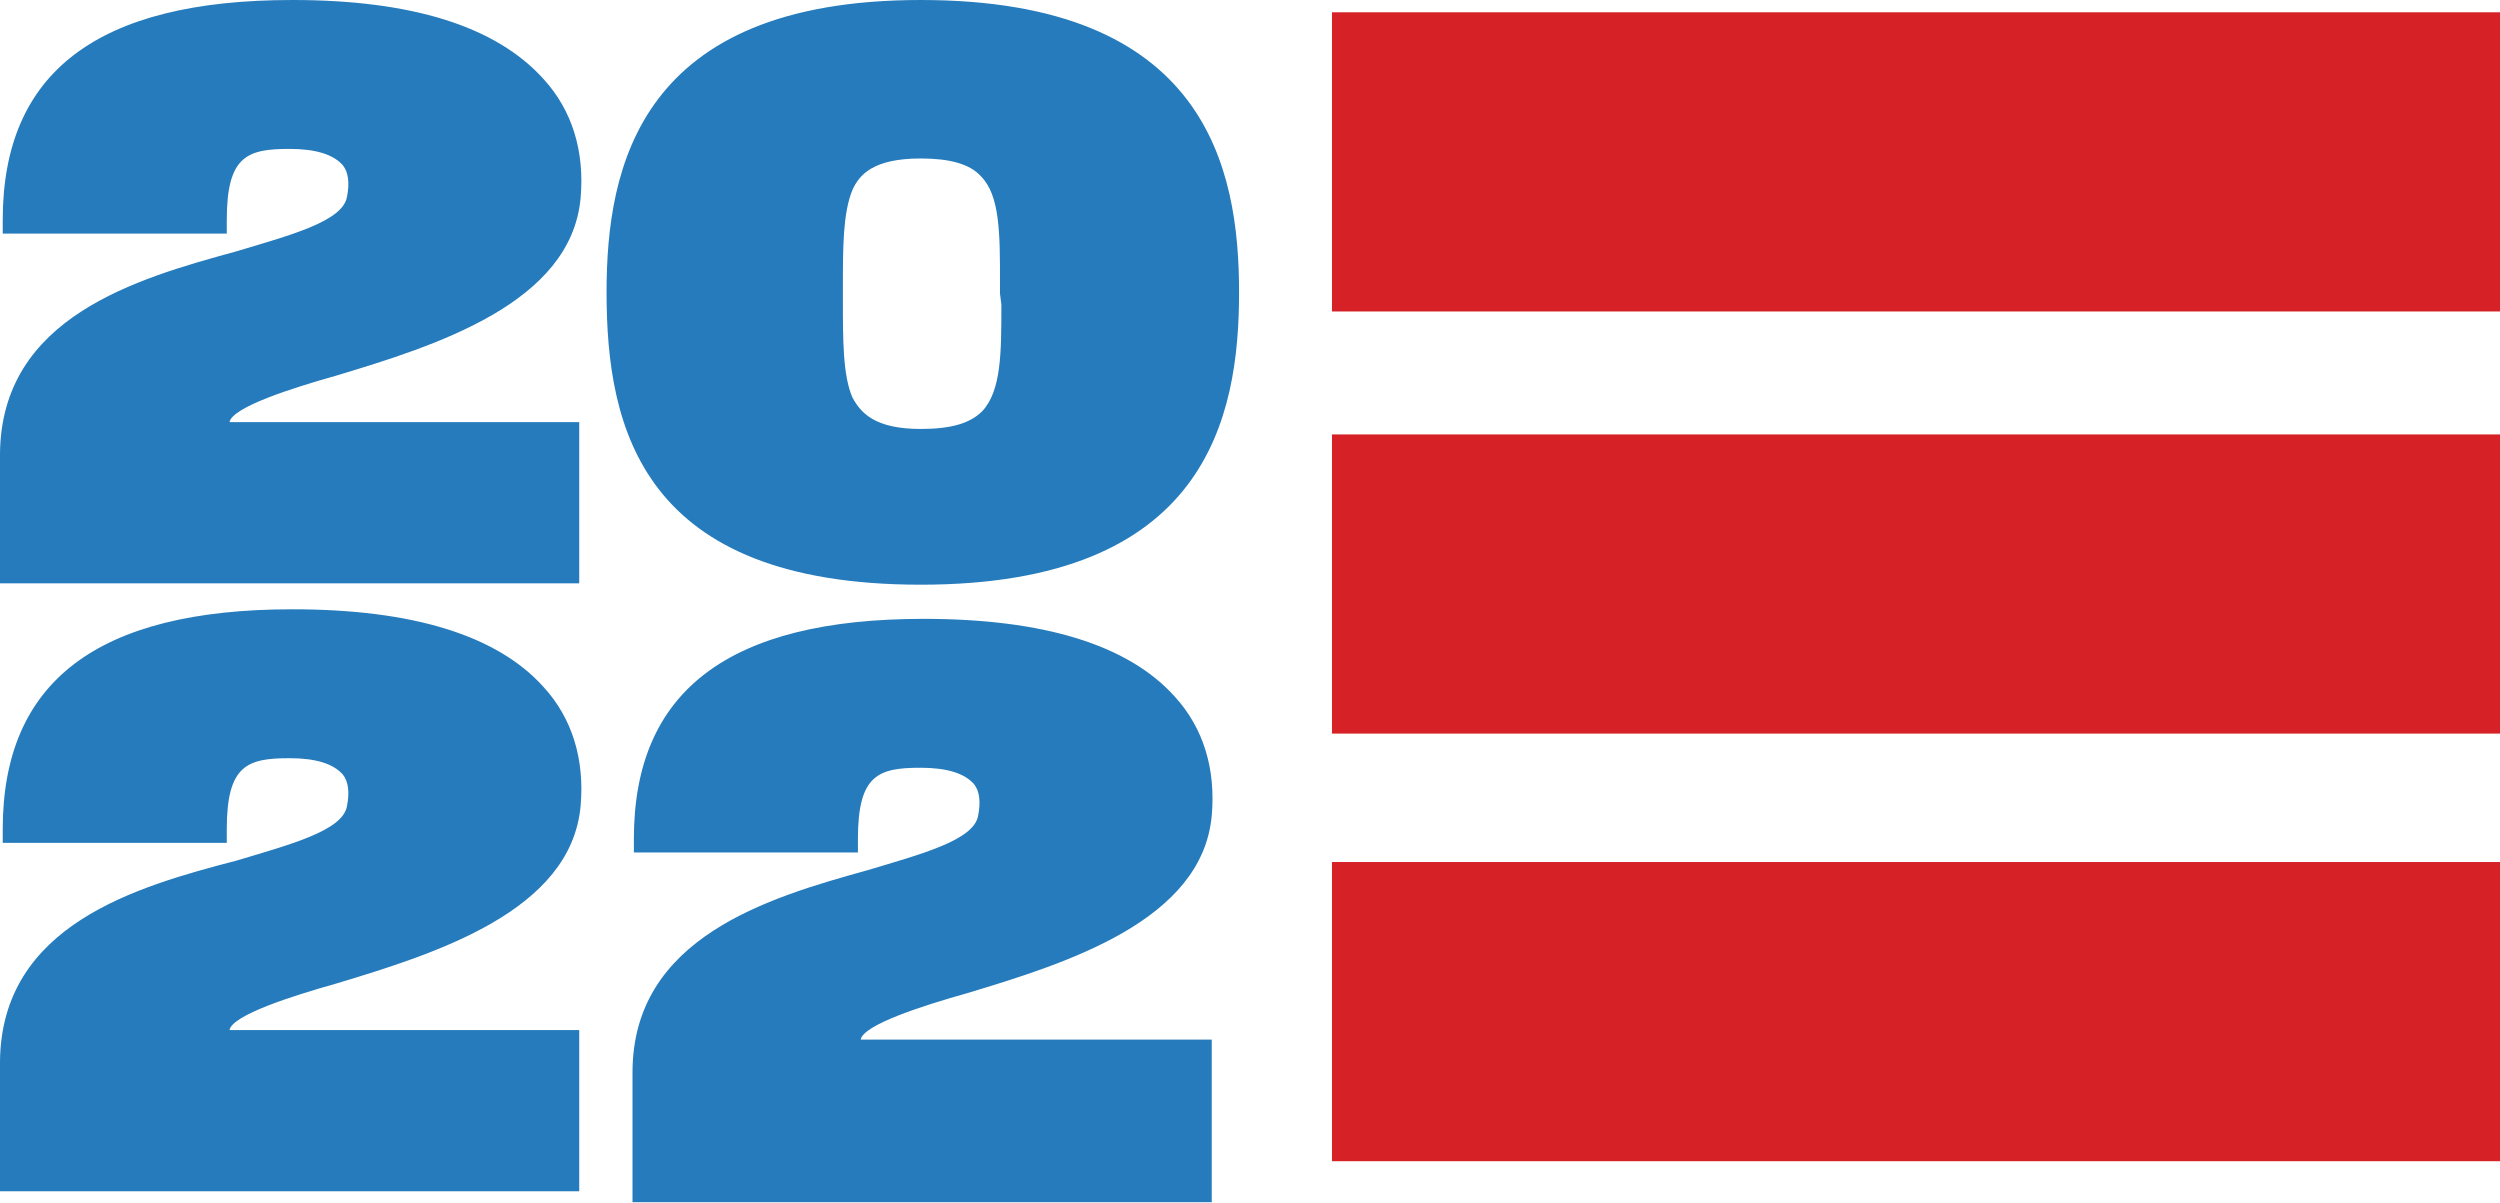
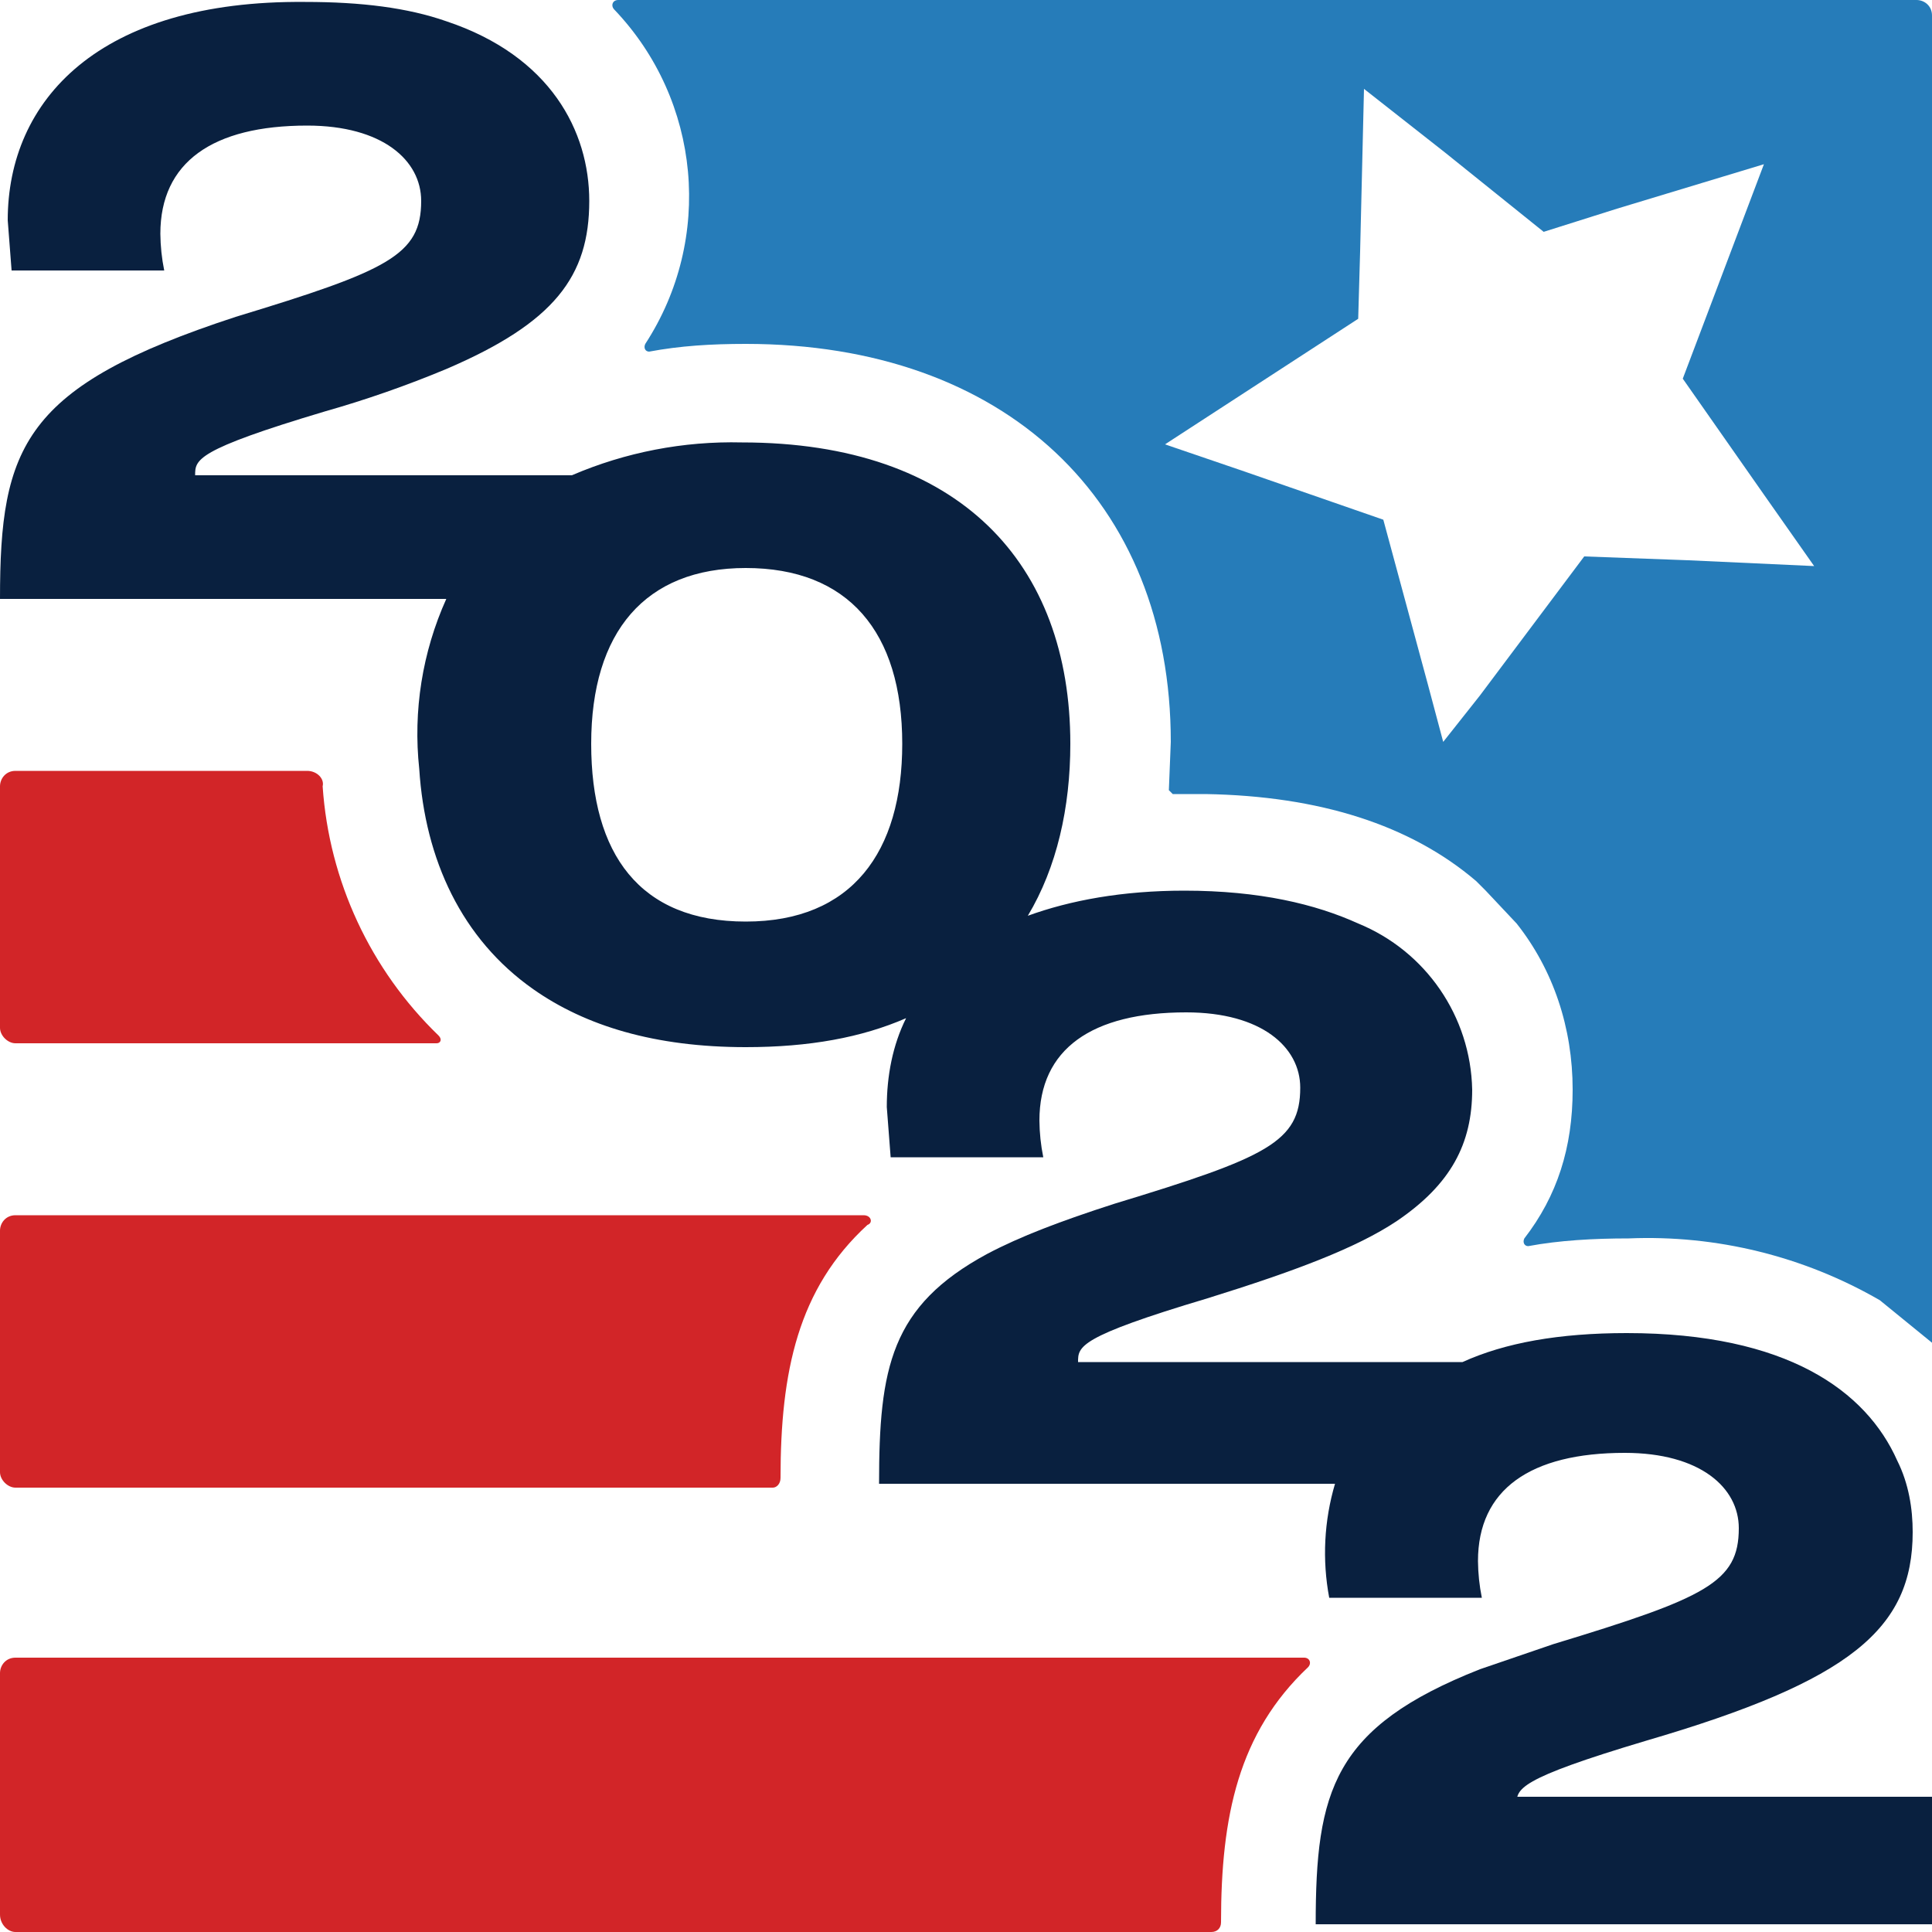
- <svg xmlns="http://www.w3.org/2000/svg" viewBox="0 0 183 88" style="enable-background:new 0 0 183 88" xml:space="preserve">
-   <path d="M97.5 63.1H183V85H97.5zm0-62.2H183v21.9H97.5zm0 30.9H183v21.9H97.5z" style="fill:#d62227" />
-   <path d="M67.4 0c-20.6 0-23 12.2-23 21.4 0 10 2.6 21.4 23 21.4 20.9 0 23.3-12.2 23.3-21.4C90.7 12.3 88.3 0 67.4 0zm5.9 22.3c0 3.5 0 6.3-1.4 7.8-.9.9-2.3 1.3-4.5 1.3-3.4 0-4.4-1.2-5-2.3-.7-1.6-.7-4.2-.7-7.1v-1c0-2.9 0-5.4.7-7.1.5-1.1 1.5-2.3 5-2.3 2.1 0 3.6.4 4.4 1.3 1.4 1.4 1.4 4.2 1.4 7.8v.8l.1.8zm-30.9 8.6H16.8c.2-1.1 4.6-2.5 7.8-3.4 7.3-2.2 17.2-5.3 17.9-13 .3-3.4-.6-6.4-2.7-8.7C36.3 1.9 30.1 0 21.4 0 7.1 0 .2 5.3.2 16.1v1h16.4v-1c0-4.7 1.5-5.2 4.6-5.2 1.9 0 3.2.4 3.9 1.2.4.5.5 1.3.3 2.3-.3 1.8-4.1 2.8-8.1 4C10 20.4.1 23.2 0 33.2v9.5h42.4V30.9zm0 44.5H16.8c.2-1.1 4.6-2.5 7.8-3.4 7.3-2.2 17.2-5.3 17.9-13 .3-3.4-.6-6.4-2.7-8.7-3.4-3.8-9.6-5.7-18.4-5.7C7.1 44.6.2 49.9.2 60.7v1h16.4v-1c0-4.7 1.5-5.2 4.6-5.2 1.9 0 3.2.4 3.9 1.2.4.5.5 1.3.3 2.3-.3 1.8-4.1 2.8-8.1 4C10 64.9.1 67.7 0 77.7v9.5h42.4V75.4zm46.3.7H63c.2-1.1 4.6-2.5 7.8-3.4 7.3-2.2 17.2-5.3 17.9-13 .3-3.4-.6-6.4-2.7-8.7-3.4-3.8-9.6-5.7-18.4-5.7-14.3 0-21.2 5.3-21.2 16.1v1h16.4v-1c0-4.7 1.5-5.2 4.6-5.2 1.9 0 3.2.4 3.9 1.2.4.5.5 1.3.3 2.3-.3 1.8-4.1 2.8-8.1 4-7.2 2-17.2 4.9-17.2 14.8V88h42.4V76.1z" style="fill:#257bbc" />
+ <svg xmlns="http://www.w3.org/2000/svg" viewBox="0 0 100 100" xml:space="preserve">
+   <path d="M100 46V.8c0-.5-.4-.8-.8-.8H32c-.3 0-.4.3-.2.5a14 14 0 0 1 1.6 17.3c-.1.2 0 .4.2.4 1.6-.3 3.2-.4 5-.4 13.4 0 22 8.1 22 20.6l-.1 2.5.2.2h1.7c5.9.1 10.6 1.6 14 4.5l.5.5 1.6 1.7c1.9 2.4 2.9 5.4 2.9 8.6 0 3-.8 5.5-2.5 7.7-.1.2 0 .4.2.4 1.6-.3 3.4-.4 5.2-.4a24 24 0 0 1 13 3.2l2.7 2.2h.1L100 46zm-25.3-7.6-.8-3-2.3-8.5-7.2-2.5-4.1-1.4 2-1.3 8-5.2.1-3.5.2-8.4 4.2 3.3 5.1 4.1 3.8-1.2 7.6-2.3-2.8 7.4-1.4 3.7 4.2 6 2.6 3.7-6.5-.3-5.4-.2-5.4 7.2-1.9 2.4z" fill="#267cb9" />
+   <path d="M78.5 93.4c0-.8 0-1.3 6.7-3.3C95.8 87 99 84.3 99 79.3c0-1.2-.2-2.5-.8-3.7-1.6-3.6-5.7-6.6-14-6.6-3.5 0-6.3.5-8.5 1.5H55.8c0-.8 0-1.3 6.7-3.3 4.5-1.4 7.7-2.6 9.8-4 2.8-1.9 3.9-4 3.9-6.8a9.5 9.5 0 0 0-5.9-8.6c-2.2-1-5.1-1.7-9-1.7-3.2 0-5.9.5-8.1 1.3 1.5-2.5 2.2-5.6 2.2-8.9 0-9.3-5.7-15.6-17-15.6a21 21 0 0 0-8.8 1.7H10.1c0-.8 0-1.3 6.7-3.3a56 56 0 0 0 6.3-2.2c5.6-2.4 7.4-4.8 7.4-8.7 0-3.6-2-7.5-7.4-9.3-2-.7-4.4-1-7.3-1C5.1 0 .4 5.2.4 11.4L.6 14h7.9a10 10 0 0 1-.2-1.9c0-3.7 2.7-5.6 7.6-5.6 3.9 0 5.9 1.8 5.9 3.9 0 2.8-1.7 3.6-9.6 6C1.2 20 0 23.1 0 31h23.1a17 17 0 0 0-1.4 8.8c.3 4.7 2.2 8.8 5.9 11.4 2.7 1.9 6.3 3 11 3 3.3 0 6-.5 8.3-1.5-.7 1.4-1 3-1 4.6l.2 2.6H54a10 10 0 0 1-.2-1.9c0-3.7 2.7-5.6 7.6-5.6 3.9 0 5.9 1.8 5.9 3.9 0 2.8-1.7 3.6-9.6 6-2.8.9-4.9 1.7-6.6 2.6-5 2.7-5.6 5.9-5.6 11.9h23.6a12.6 12.6 0 0 0-.3 5.9h7.9a10 10 0 0 1-.2-1.9c0-3.7 2.7-5.6 7.6-5.6 3.9 0 5.9 1.8 5.9 3.9 0 2.8-1.7 3.6-9.6 6l-3.8 1.3c-7.6 3-8.5 6.3-8.5 13.2H100V93H78.5zM38.6 47.7c-5.5 0-8-3.5-8-9.2 0-5.8 2.8-9.1 8-9.1 5.3 0 8.1 3.3 8.1 9.1 0 5.6-2.6 9.2-8.1 9.2z" fill="#09203f" />
+   <path d="M.8 100h61.9c.3 0 .5-.2.5-.5 0-5.5.9-9.8 4.5-13.2.2-.2.1-.5-.2-.5H.8c-.5 0-.8.4-.8.8v12.5c0 .5.4.9.8.9zm15.1-60.1H.8c-.5 0-.8.4-.8.8v12.5c0 .4.4.8.8.8h21.8c.2 0 .3-.2.1-.4a19.8 19.8 0 0 1-6-12.9c.1-.4-.3-.8-.8-.8zm28.8 23H.8c-.5 0-.8.4-.8.8v12.5c0 .4.4.8.8.8H40c.2 0 .4-.2.4-.5 0-5.5.9-9.8 4.5-13.1.3-.1.2-.5-.2-.5z" fill="#d22528" />
</svg>
